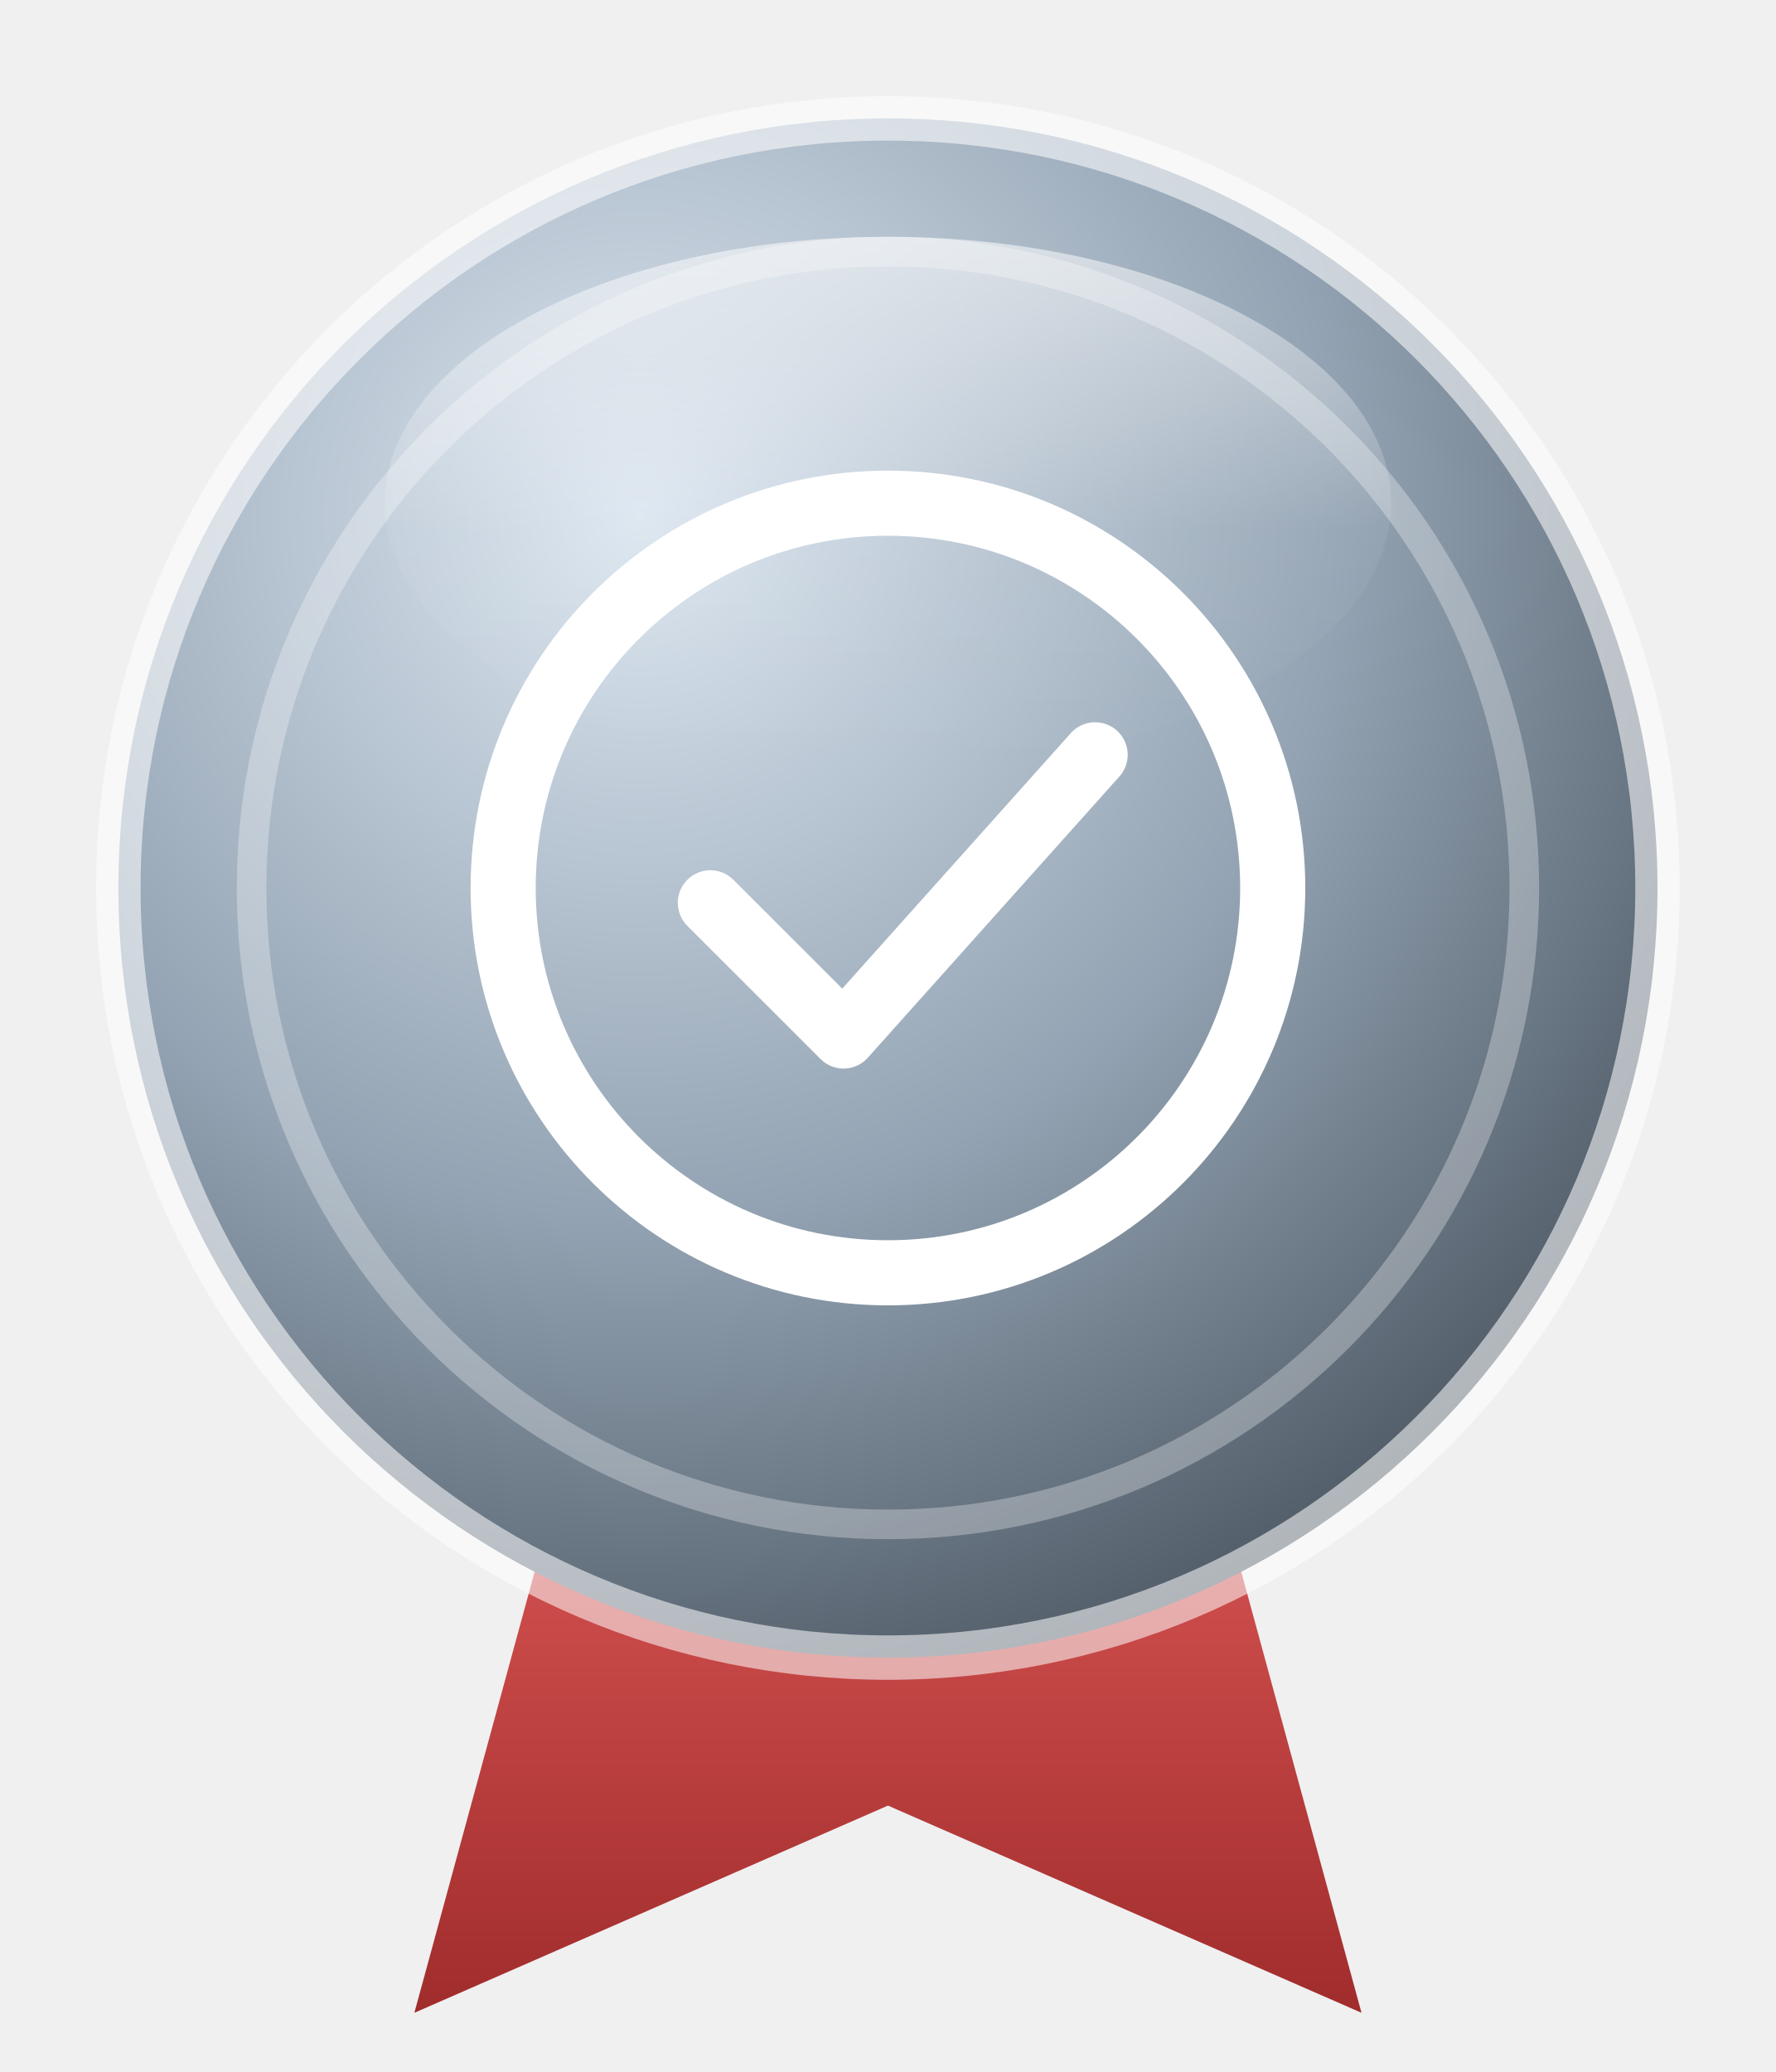
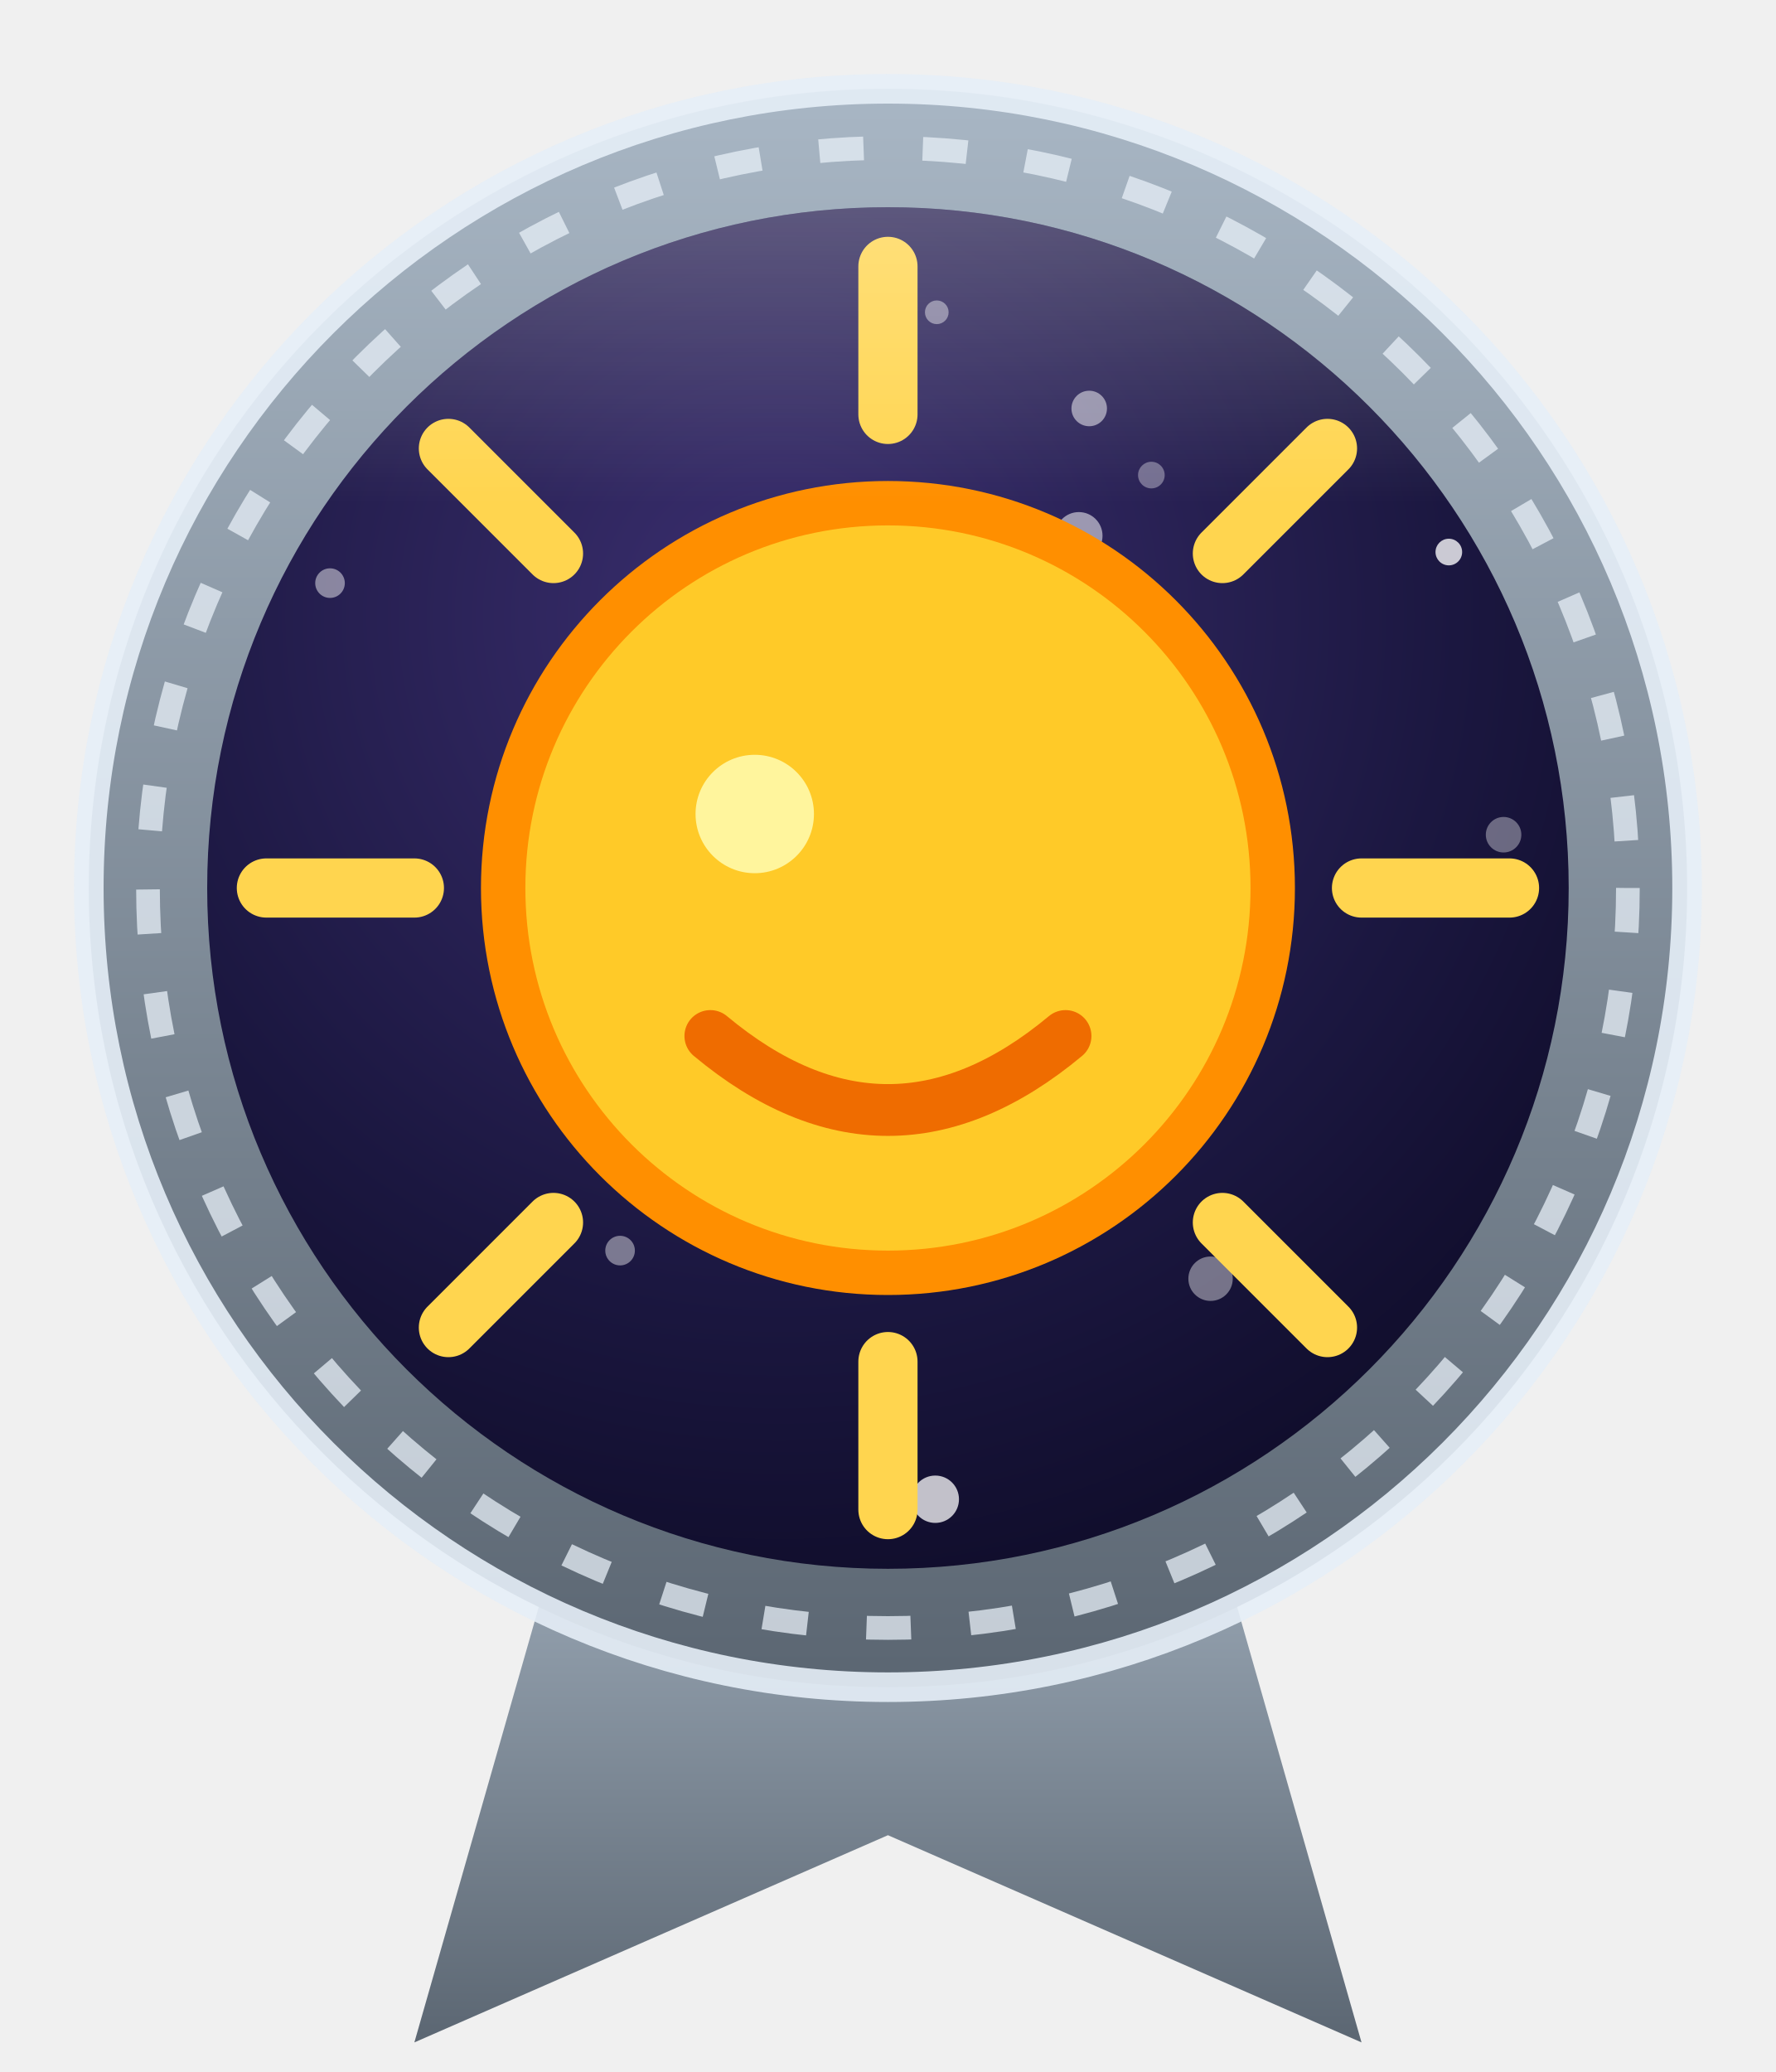
<svg xmlns="http://www.w3.org/2000/svg" viewBox="0 0 120 140" width="120" height="140" role="img">
  <defs>
-     <radialGradient id="b_perfect_day_disc" cx="34%" cy="26%" r="82%">
-       <stop offset="0%" stop-color="#dce6f0" />
-       <stop offset="55%" stop-color="#93a3b3" />
-       <stop offset="100%" stop-color="#4a5560" />
+     <radialGradient id="b_perfect_day_sky" cx="42%" cy="30%" r="86%">
+       <stop offset="0%" stop-color="#3b2f70" />
+       <stop offset="58%" stop-color="#1b1740" />
+       <stop offset="100%" stop-color="#0a0820" />
    </radialGradient>
+     <linearGradient id="b_perfect_day_ring" x1="0" y1="0" x2="0" y2="1">
+       <stop offset="0%" stop-color="#a8b6c4" />
+       <stop offset="100%" stop-color="#5b6672" />
+     </linearGradient>
    <linearGradient id="b_perfect_day_sheen" x1="0" y1="0" x2="0" y2="1">
-       <stop offset="0%" stop-color="#fff" stop-opacity="0.55" />
-       <stop offset="55%" stop-color="#fff" stop-opacity="0.06" />
-       <stop offset="100%" stop-color="#fff" stop-opacity="0" />
+       <stop offset="0%" stop-color="#fff" stop-opacity="0.30" />
+       <stop offset="60%" stop-color="#fff" stop-opacity="0" />
    </linearGradient>
-     <linearGradient id="b_perfect_day_rib" x1="0" y1="0" x2="0" y2="1">
-       <stop offset="0%" stop-color="#e35d5b" />
-       <stop offset="100%" stop-color="#a02c2c" />
-     </linearGradient>
+     <clipPath id="b_perfect_day_disc">
+       <circle cx="60" cy="60" r="46" />
+     </clipPath>
  </defs>
-   <path d="M40 92 L28 136 L60 122 L92 136 L80 92 Z" fill="url(#b_perfect_day_rib)" />
-   <circle cx="60" cy="60" r="52" fill="url(#b_perfect_day_disc)" />
-   <circle cx="60" cy="60" r="52" fill="none" stroke="#fff" stroke-opacity="0.55" stroke-width="3" />
-   <circle cx="60" cy="60" r="43" fill="none" stroke="#fff" stroke-opacity="0.30" stroke-width="2" />
-   <g transform="translate(10,10) scale(1.0)" fill="none" stroke="#fff" stroke-width="4.4" stroke-linecap="round" stroke-linejoin="round">
-     <circle cx="50" cy="50" r="26" />
-     <polyline points="38,51 47,60 64,41" />
+   <path d="M40 96 L28 138 L60 124 L92 138 L80 96 Z" fill="url(#b_perfect_day_ring)" />
+   <circle cx="60" cy="60" r="54" fill="url(#b_perfect_day_ring)" />
+   <circle cx="60" cy="60" r="54" fill="none" stroke="#e6eef7" stroke-width="2" stroke-opacity="0.9" />
+   <circle cx="60" cy="60" r="50" fill="none" stroke="#e6eef7" stroke-width="1.6" stroke-dasharray="3 4" stroke-opacity="0.75" />
+   <circle cx="60" cy="60" r="46" fill="url(#b_perfect_day_sky)" />
+   <g clip-path="url(#b_perfect_day_disc)">
+     <circle cx="41.9" cy="84.5" r="1.0" fill="#fff" opacity="0.42" />
+     <circle cx="81.8" cy="86.4" r="1.5" fill="#fff" opacity="0.41" />
+     <circle cx="41.0" cy="50.3" r="1.3" fill="#fff" opacity="0.49" />
+     <circle cx="63.2" cy="101.3" r="1.6" fill="#fff" opacity="0.74" />
+     <circle cx="50.8" cy="73.5" r="1.6" fill="#fff" opacity="0.54" />
+     <circle cx="63.3" cy="21.1" r="0.8" fill="#fff" opacity="0.42" />
+     <circle cx="60.1" cy="70.1" r="1.4" fill="#fff" opacity="0.55" />
+     <circle cx="73.6" cy="27.6" r="1.2" fill="#fff" opacity="0.50" />
+     <circle cx="63.5" cy="80.0" r="1.5" fill="#fff" opacity="0.36" />
+     <circle cx="101.6" cy="56.4" r="1.2" fill="#fff" opacity="0.36" />
+     <circle cx="97.9" cy="37.3" r="0.9" fill="#fff" opacity="0.77" />
+     <circle cx="22.3" cy="39.4" r="1.0" fill="#fff" opacity="0.46" />
+     <circle cx="74.5" cy="46.1" r="1.7" fill="#fff" opacity="0.47" />
+     <circle cx="72.9" cy="36.2" r="1.6" fill="#fff" opacity="0.53" />
+     <circle cx="77.8" cy="32.1" r="0.9" fill="#fff" opacity="0.35" />
+     <circle cx="51.6" cy="72.9" r="0.8" fill="#fff" opacity="0.73" />
+     <g>
+       <circle cx="60" cy="60" r="26" fill="#ffca28" />
+       <circle cx="60" cy="60" r="26" fill="none" stroke="#ff8f00" stroke-width="3" />
+       <circle cx="51" cy="55" r="4" fill="#fff59d" />
+       <path d="M48 70 q12 10 24 0" stroke="#ef6c00" stroke-width="3.5" fill="none" stroke-linecap="round" />
+       <line x1="92.0" y1="60.0" x2="102.0" y2="60.0" stroke="#ffd54f" stroke-width="4" stroke-linecap="round" />
+       <line x1="82.6" y1="82.6" x2="89.7" y2="89.7" stroke="#ffd54f" stroke-width="4" stroke-linecap="round" />
+       <line x1="60.0" y1="92.0" x2="60.0" y2="102.0" stroke="#ffd54f" stroke-width="4" stroke-linecap="round" />
+       <line x1="37.4" y1="82.6" x2="30.3" y2="89.7" stroke="#ffd54f" stroke-width="4" stroke-linecap="round" />
+       <line x1="28.0" y1="60.0" x2="18.0" y2="60.0" stroke="#ffd54f" stroke-width="4" stroke-linecap="round" />
+       <line x1="37.4" y1="37.4" x2="30.3" y2="30.3" stroke="#ffd54f" stroke-width="4" stroke-linecap="round" />
+       <line x1="60.0" y1="28.0" x2="60.0" y2="18.0" stroke="#ffd54f" stroke-width="4" stroke-linecap="round" />
+       <line x1="82.6" y1="37.4" x2="89.7" y2="30.3" stroke="#ffd54f" stroke-width="4" stroke-linecap="round" />
+     </g>
+     <ellipse cx="60" cy="30" rx="40" ry="20" fill="url(#b_perfect_day_sheen)" />
  </g>
-   <ellipse cx="60" cy="34" rx="34" ry="18" fill="url(#b_perfect_day_sheen)" />
</svg>
